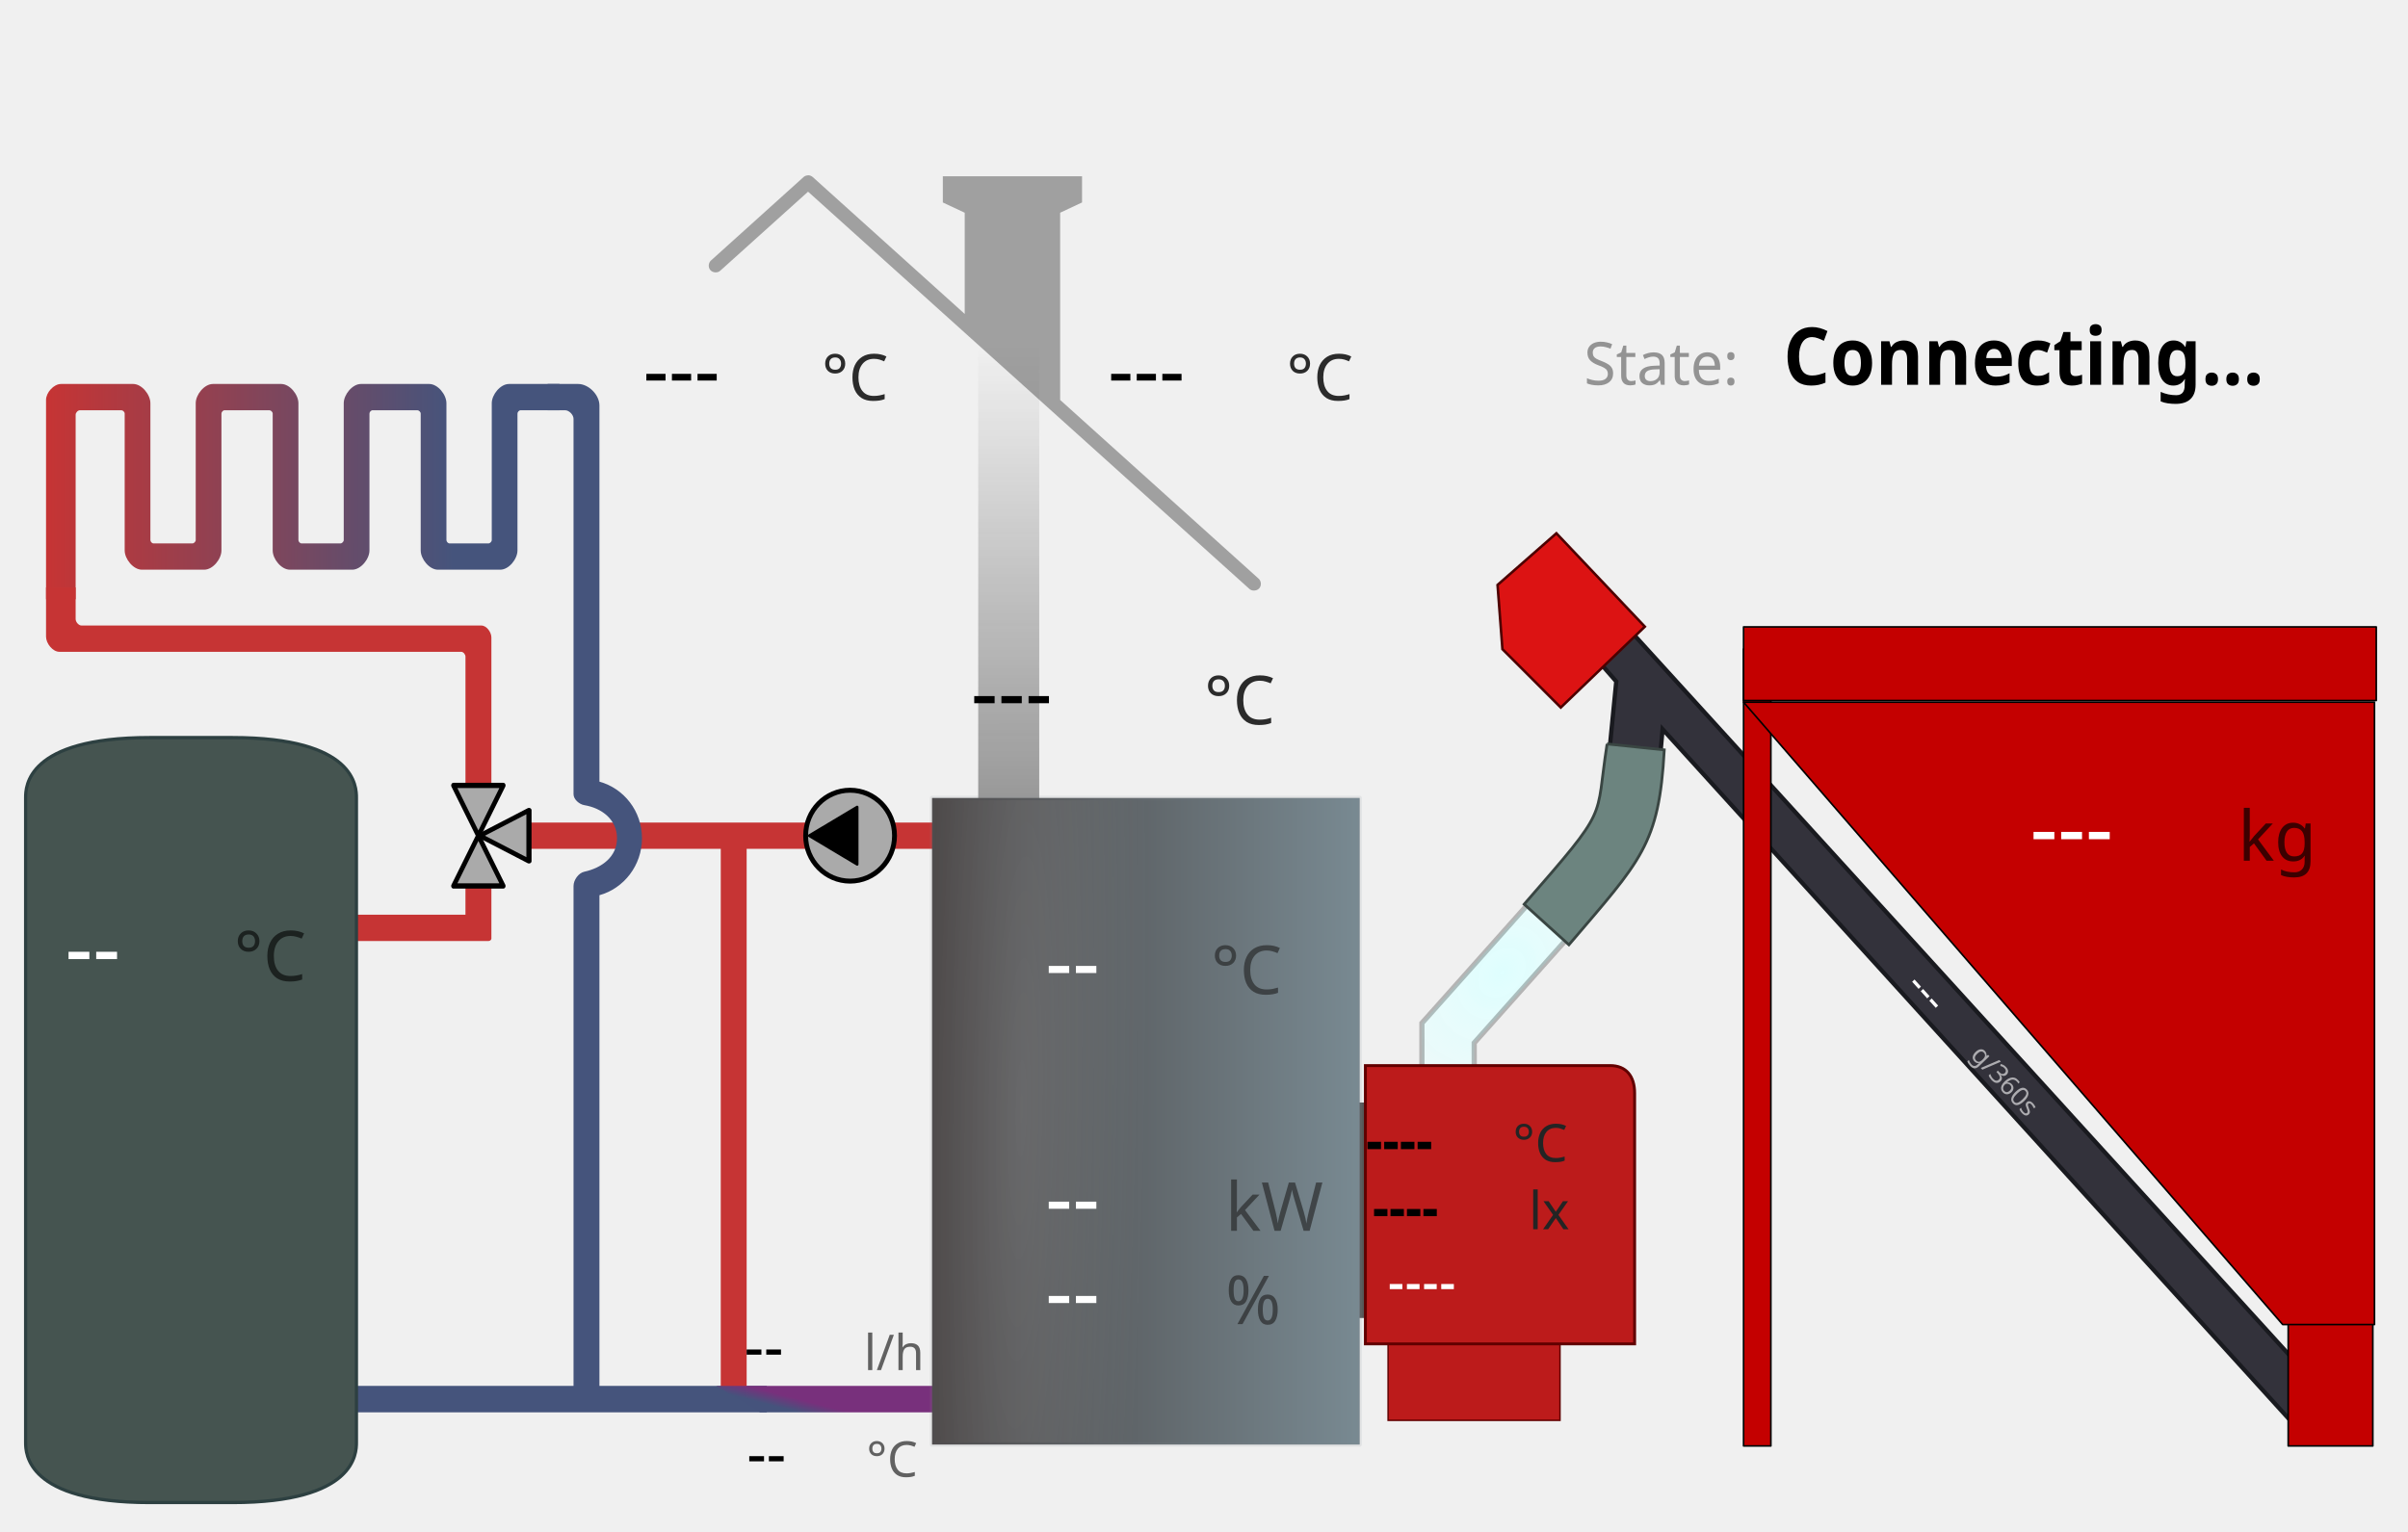
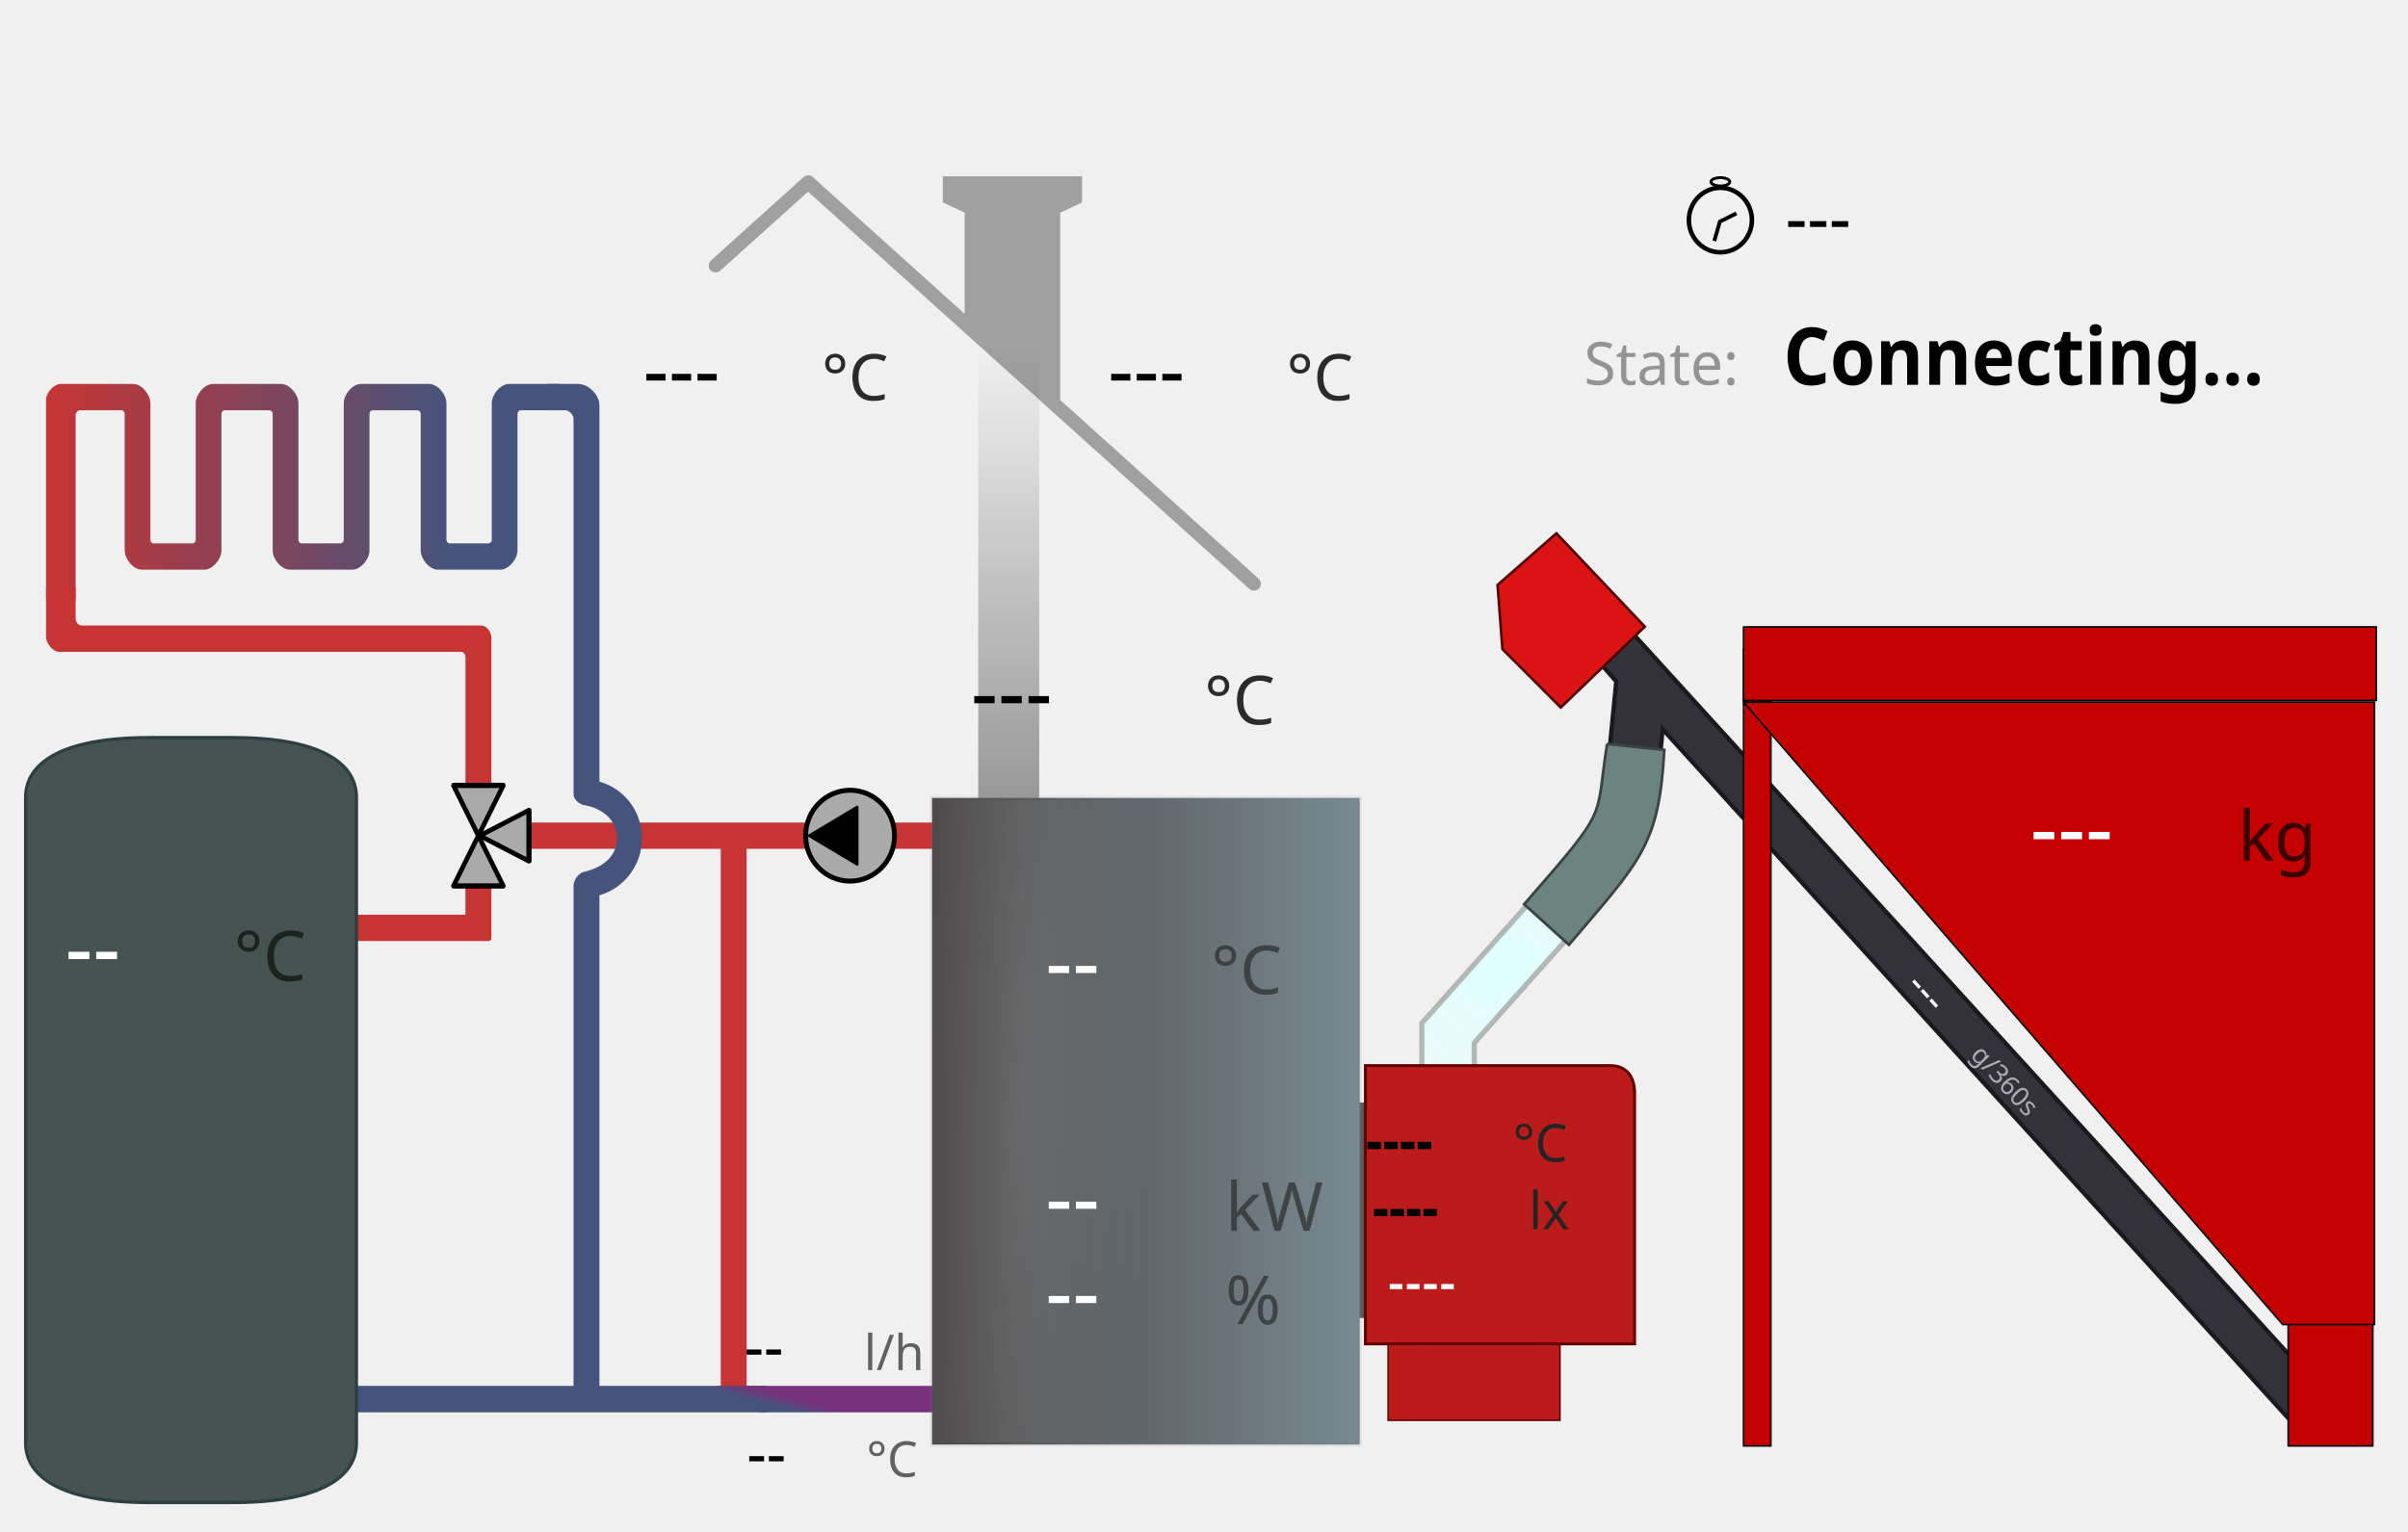
<svg xmlns="http://www.w3.org/2000/svg" xmlns:xlink="http://www.w3.org/1999/xlink" id="svg2" version="1.1" viewBox="0 0 440 280" width="100%" height="100%">
  <defs id="defs4">
    <linearGradient id="linearGradient6303">
      <stop style="stop-color:#ffffff;stop-opacity:1" offset="0" id="stop6305" />
      <stop style="stop-color:#ffffff;stop-opacity:0;" offset="1" id="stop6307" />
    </linearGradient>
    <linearGradient id="linearGradient5424">
      <stop style="stop-color:#555555;stop-opacity:1;" offset="0" id="stop5426" />
      <stop style="stop-color:#555555;stop-opacity:0;" offset="1" id="stop5428" />
    </linearGradient>
    <linearGradient id="linearGradient3915">
      <stop style="stop-color:#45537c;stop-opacity:1;" offset="0" id="stop3917" />
      <stop style="stop-color:#78307c;stop-opacity:1;" offset="1" id="stop3919" />
    </linearGradient>
    <linearGradient id="linearGradient3907">
      <stop style="stop-color:#78307c;stop-opacity:1;" offset="0" id="stop3909" />
      <stop style="stop-color:#78307c;stop-opacity:0;" offset="1" id="stop3911" />
    </linearGradient>
    <linearGradient id="linearGradient3971">
      <stop style="stop-color:#c63434;stop-opacity:1;" offset="0" id="stop3973" />
      <stop style="stop-color:#45547c;stop-opacity:1;" offset="1" id="stop3975" />
    </linearGradient>
    <linearGradient id="linearGradient3963">
      <stop style="stop-color:#735450;stop-opacity:1;" offset="0" id="stop3965" />
      <stop style="stop-color:#45547c;stop-opacity:1;" offset="1" id="stop3967" />
    </linearGradient>
    <linearGradient id="linearGradient3984">
      <stop style="stop-color:#494b58;stop-opacity:1;" offset="0" id="stop3986" />
      <stop id="stop6341" offset="0.5" style="stop-color:#5a6072;stop-opacity:1;" />
      <stop style="stop-color:#2c354e;stop-opacity:1;" offset="1" id="stop3988" />
    </linearGradient>
    <linearGradient id="linearGradient3871">
      <stop style="stop-color:#000000;stop-opacity:1;" offset="0" id="stop3873" />
      <stop style="stop-color:#9fe4ff;stop-opacity:1;" offset="1" id="stop3875" />
    </linearGradient>
    <linearGradient id="linearGradient3799">
      <stop style="stop-color:#deffff;stop-opacity:1;" offset="0" id="stop3801" />
      <stop id="stop3825" offset="0.5" style="stop-color:#eeffff;stop-opacity:0.498;" />
      <stop style="stop-color:#ffffff;stop-opacity:0;" offset="1" id="stop3803" />
    </linearGradient>
    <linearGradient id="linearGradient3773">
      <stop style="stop-color:#ffffff;stop-opacity:1;" offset="0" id="stop3775" />
      <stop id="stop3781" offset="0.5" style="stop-color:#ffffff;stop-opacity:0.498;" />
      <stop style="stop-color:#ffffff;stop-opacity:0;" offset="1" id="stop3777" />
    </linearGradient>
    <radialGradient xlink:href="#linearGradient3799" id="radialGradient3807" cx="-98.486" cy="319.858" fx="-98.486" fy="319.858" r="69.608" gradientTransform="matrix(0.6335216,-0.7107662,0.5256152,0.4800749,183.4207,61.56159)" gradientUnits="userSpaceOnUse" />
    <linearGradient xlink:href="#linearGradient3984" id="linearGradient5553" gradientUnits="userSpaceOnUse" gradientTransform="translate(14.01165,105.9295)" x1="12.958" y1="69.636" x2="93.108" y2="69.636" />
    <clipPath clipPathUnits="userSpaceOnUse" id="clipPath5625">
      <g mask="none" id="g5627">
        <g id="g5629">
          <g id="g5631">
            <g id="g5633">
              <path id="path5635" transform="translate(14.71875,107.3438)" d="m 84.875,47.969 c -1.453,0 -2.906,1.797 -2.906,3.25 l 0,42.031 c 0,0.265 -0.298,0.562 -0.562,0.562 l -5.938,0 0,4.438 7.938,0 c 1.453,0 2.906,-1.797 2.906,-3.25 l 0,-42.031 c 0,-0.265 0.267,-0.562 0.531,-0.562 l 8.938,0 0,81.469 0,2.312 c 0,0.872 0.972,1.704 1.812,1.844 3.009,0.501 5.531,2.476 5.531,5.594 0,3.118 -2.55,5.006 -5.531,5.656 -0.968,0.211 -1.812,1.394 -1.812,2.406 l 0,1.719 0,84.875 4.375,0 0,-85.031 c 4.132,-1.152 7.188,-5.041 7.188,-9.625 0,-4.584 -3.056,-8.42 -7.188,-9.562 l 0,-83.438 c 0,-1.134 -0.991,-2.656 -2.125,-2.656 z" style="fill:#45547c;fill-opacity:1;stroke:none" />
              <path id="path5637" transform="translate(14.71875,107.3438)" d="m 9.219,47.969 c -1.231,0 -2.531,1.457 -2.531,2.688 l 0,58.906 c 0,1.137 1.113,2.562 2.25,2.562 l 68.594,0 0,24.719 4.375,0 0,-27.156 c -0.567,-0.667 -1.134,-1.333 -1.701,-2 l -68.518,0 0,-54.531 c 0,-0.343 0.376,-0.75 0.719,-0.75 l 7,0 c 0.265,0 0.562,0.298 0.562,0.562 l 0,42.031 c 0,1.453 1.453,3.25 2.906,3.25 l 7.906,0 0,-4.438 -5.938,0 c -0.265,0 -0.531,-0.298 -0.531,-0.562 l 0,-42.031 c 0,-1.453 -1.453,-3.25 -2.906,-3.25 z" style="fill:#735450;fill-opacity:1;stroke:none" />
            </g>
            <g id="g5639">
              <path style="fill:#45547c;fill-opacity:1;stroke:none" d="m 84.875,47.969 c -1.453,0 -2.906,1.797 -2.906,3.25 l 0,42.031 c 0,0.265 -0.298,0.562 -0.562,0.562 l -5.938,0 0,4.438 7.938,0 c 1.453,0 2.906,-1.797 2.906,-3.25 l 0,-42.031 c 0,-0.265 0.267,-0.562 0.531,-0.562 l 8.938,0 0,81.469 0,2.312 c 0,0.872 0.972,1.704 1.812,1.844 3.009,0.501 5.531,2.476 5.531,5.594 0,3.118 -2.55,5.006 -5.531,5.656 -0.968,0.211 -1.812,1.394 -1.812,2.406 l 0,1.719 0,84.875 4.375,0 0,-85.031 c 4.132,-1.152 7.188,-5.041 7.188,-9.625 0,-4.584 -3.056,-8.42 -7.188,-9.562 l 0,-83.438 c 0,-1.134 -0.991,-2.656 -2.125,-2.656 z" transform="translate(14.71875,107.3438)" id="path5641" />
              <path style="fill:#735450;fill-opacity:1;stroke:none" d="m 9.219,47.969 c -1.231,0 -2.531,1.457 -2.531,2.688 l 0,58.906 c 0,1.137 1.113,2.562 2.25,2.562 l 68.594,0 0,24.719 4.375,0 0,-27.156 c 0,-0.875 -0.826,-2 -1.701,-2 l -68.518,0 0,-54.531 c 0,-0.343 0.376,-0.75 0.719,-0.75 l 7,0 c 0.265,0 0.562,0.298 0.562,0.562 l 0,42.031 c 0,1.453 1.453,3.25 2.906,3.25 l 7.906,0 0,-4.438 -5.938,0 c -0.265,0 -0.531,-0.298 -0.531,-0.562 l 0,-42.031 c 0,-1.453 -1.453,-3.25 -2.906,-3.25 z" transform="translate(14.71875,107.3438)" id="path5643" />
            </g>
          </g>
        </g>
        <g id="g5645">
          <g transform="matrix(1,0,0,-1,-14,328.9062)" id="g5647">
            <path id="path5649" d="m 63.594,173.594 c -1.453,0 -2.906,-1.797 -2.906,-3.25 l 0,-42.031 c 0,-0.265 -0.298,-0.562 -0.562,-0.562 l -5.938,0 0,-4.438 7.938,0 c 1.453,0 2.906,1.797 2.906,3.25 l 0,42.031 c 0,0.265 0.267,0.562 0.531,0.562 l 5.938,0 0,4.438 z" style="fill:#735450;fill-opacity:1;stroke:none" />
          </g>
          <g transform="matrix(1,0,0,-1,11,328.9062)" id="g5651">
            <path id="path5653" transform="translate(14.71875,107.3438)" d="m 36.875,15.969 c -1.453,0 -2.906,1.797 -2.906,3.25 l 0,42.031 c 0,0.265 -0.298,0.562 -0.562,0.562 l -5.938,0 0,4.438 7.938,0 c 1.453,0 2.906,-1.797 2.906,-3.25 l 0,-42.031 c 0,-0.265 0.267,-0.562 0.531,-0.562 l 5.938,0 0,-4.438 z" style="fill:#735450;fill-opacity:1;stroke:none" />
            <path style="fill:#735450;fill-opacity:1;stroke:none" d="m 63.594,173.594 c -1.453,0 -2.906,-1.797 -2.906,-3.25 l 0,-42.031 c 0,-0.265 -0.298,-0.562 -0.562,-0.562 l -5.938,0 0,-4.438 7.938,0 c 1.453,0 2.906,1.797 2.906,3.25 l 0,42.031 c 0,0.265 0.267,0.562 0.531,0.562 l 5.938,0 0,4.438 z" id="path5655" />
          </g>
          <g id="g5657" transform="matrix(1,0,0,-1,36,328.9062)">
            <path style="fill:#735450;fill-opacity:1;stroke:none" d="m 36.875,15.969 c -1.453,0 -2.906,1.797 -2.906,3.25 l 0,42.031 c 0,0.265 -0.298,0.562 -0.562,0.562 l -5.938,0 0,4.438 7.938,0 c 1.453,0 2.906,-1.797 2.906,-3.25 l 0,-42.031 c 0,-0.265 0.267,-0.562 0.531,-0.562 l 5.938,0 0,-4.438 z" transform="translate(14.71875,107.3438)" id="path5659" />
          </g>
        </g>
      </g>
    </clipPath>
    <linearGradient xlink:href="#linearGradient5424" id="linearGradient5430" x1="171.501" y1="207.683" x2="171.411" y2="62.52" gradientUnits="userSpaceOnUse" gradientTransform="matrix(1.061728,0,0,0.9807402,17.38232,109.3419)" />
    <radialGradient xlink:href="#linearGradient6303" id="radialGradient3987" gradientUnits="userSpaceOnUse" gradientTransform="matrix(0.393676,0.00734816,-0.06535307,3.428733,103.3262,-764.5889)" cx="218.247" cy="307.309" fx="218.247" fy="307.309" r="53.251" />
    <linearGradient xlink:href="#linearGradient3871" id="linearGradient3990" gradientUnits="userSpaceOnUse" gradientTransform="matrix(0.7630876,0,0,0.7551416,-24.08711,60.24697)" x1="233.314" y1="308.002" x2="328.331" y2="308.002" />
    <linearGradient id="linearGradient3915-6">
      <stop style="stop-color:#45537c;stop-opacity:1;" offset="0" id="stop3917-8" />
      <stop style="stop-color:#78307c;stop-opacity:1;" offset="1" id="stop3919-7" />
    </linearGradient>
    <linearGradient id="linearGradient3971-4">
      <stop style="stop-color:#c63434;stop-opacity:1;" offset="0" id="stop3973-7" />
      <stop style="stop-color:#45547c;stop-opacity:1;" offset="1" id="stop3975-7" />
    </linearGradient>
    <linearGradient xlink:href="#linearGradient3971-4" id="linearGradient4244" gradientUnits="userSpaceOnUse" gradientTransform="matrix(1.081841,0,0,1.081841,15.89665,85.70436)" x1="6.688" y1="102.062" x2="75.5" y2="102.062" />
    <linearGradient xlink:href="#linearGradient3915-6" id="linearGradient4246" gradientUnits="userSpaceOnUse" gradientTransform="matrix(1.101511,0,0,1.081841,-3.550386,-23.93351)" x1="141.573" y1="357.992" x2="142.136" y2="355.871" />
  </defs>
  <g id="layer1" transform="translate(-14.71875,-107.3438)">
    <path style="fill:#c63434;fill-opacity:1;stroke:none" d="m 111.039,257.691 0,4.8 86.762,0 0,-4.8 -86.762,0 z" id="rect3071" />
    <path style="fill:#45547c;fill-opacity:1;stroke:none" d="m 154.834,360.653 -86.164,0 0,4.834 86.164,0 z" id="path4006" />
    <rect style="fill:#c63434;fill-opacity:1;stroke:none" id="rect3075" width="100.889" height="4.729" x="-361.011" y="146.421" transform="matrix(0,-1,1,0,0,0)" />
    <path style="fill:url(#linearGradient4246);fill-opacity:1;stroke:none" d="m 145.584,360.653 8.019,4.834 40.176,0 0,-4.834 z" id="rect3073" />
    <rect style="fill:#585858;fill-opacity:1;fill-rule:evenodd;stroke:none" id="rect3061" width="32.459" height="39.39" x="252.386" y="308.856" />
    <path style="opacity:0.971;fill:url(#linearGradient5430);fill-opacity:1;fill-rule:evenodd;stroke:none" d="m 193.463,168.83 0,193.849 11.148,0 0,-193.849 z" id="path5422" />
    <path id="path4760" d="m 268.359,346.727 31.409,0 c 0,8.001 0,20.225 0,20.225 l -31.409,0 z" style="fill:#bc1b1b;fill-opacity:1;fill-rule:evenodd;stroke:#620000;stroke-width:0.269;stroke-linecap:butt;stroke-linejoin:miter;stroke-miterlimit:4;stroke-opacity:1;stroke-dasharray:none" />
    <g id="g4030" transform="translate(0,18)">
      <g transform="matrix(1,0,0,-1,-14,328.9062)" id="g3961" />
      <g transform="matrix(1,0,0,-1,11,328.9062)" id="g3965" />
      <g id="g3971" transform="matrix(1,0,0,-1,36,328.9062)" />
    </g>
    <path style="opacity:0.971;fill:url(#radialGradient3807);fill-opacity:1;fill-rule:evenodd;stroke:#000000;stroke-width:0.951;stroke-linecap:butt;stroke-linejoin:miter;stroke-miterlimit:4;stroke-opacity:0.259;stroke-dasharray:none" d="m 299.886,265.911 -22.529,25.282 -2.82,3.152 0,6.435 0.033,32.998 9.556,0.23 -0.033,-36.051 22.827,-25.61 z" id="rect3068" />
    <path style="fill:#bc1b1b;fill-opacity:1;fill-rule:evenodd;stroke:#620000;stroke-width:0.531;stroke-linecap:butt;stroke-linejoin:miter;stroke-miterlimit:4;stroke-opacity:1;stroke-dasharray:none" d="m 264.209,302.108 44.717,0 c 2.964,0 4.478,1.97 4.478,5.021 l 0,45.844 -49.195,0 z" id="rect3065" />
    <text transform="scale(0.9311567,1.073933)" id="paramname:chute_temp" y="297.642" x="311.101" style="font-size:10.184px;font-style:normal;font-weight:normal;text-align:end;line-height:125%;letter-spacing:0px;word-spacing:0px;text-anchor:end;fill:#000000;fill-opacity:1;stroke:none;font-family:Arial" xml:space="preserve">
      <tspan y="297.642" x="311.101" id="tspan3090" style="font-size:10.184px;font-style:normal;font-variant:normal;font-weight:bold;font-stretch:normal;text-align:end;line-height:125%;writing-mode:lr-tb;text-anchor:end;font-family:Sans;-inkscape-font-specification:Sans Bold">----</tspan>
    </text>
    <text xml:space="preserve" style="font-size:10.025px;font-style:normal;font-weight:normal;text-align:end;line-height:125%;letter-spacing:0px;word-spacing:0px;text-anchor:end;fill:#000000;fill-opacity:1;stroke:none;font-family:Sans" x="311.103" y="309.011" id="paramname:light" transform="scale(0.9311251,1.07397)">
      <tspan id="tspan3014" x="311.103" y="309.011" style="font-size:10.025px;font-style:normal;font-variant:normal;font-weight:bold;font-stretch:normal;text-align:end;line-height:125%;writing-mode:lr-tb;text-anchor:end;font-family:Sans;-inkscape-font-specification:Sans Bold">----</tspan>
    </text>
    <text transform="scale(0.8835418,1.131808)" id="paramname:mode" y="305.449" x="303.602" style="font-size:10.659px;font-style:normal;font-weight:normal;line-height:125%;letter-spacing:0px;word-spacing:0px;fill:#ffffff;fill-opacity:1;stroke:none;font-family:Arial" xml:space="preserve">
      <tspan y="305.449" x="303.602" id="tspan3019" style="font-size:10.659px;font-style:normal;font-variant:normal;font-weight:normal;font-stretch:normal;text-align:start;line-height:125%;writing-mode:lr-tb;text-anchor:start;font-family:Arial;-inkscape-font-specification:Arial">----</tspan>
    </text>
    <g id="g6383" transform="matrix(0.8255398,0,0,0.8169436,-11.26802,96.72886)">
      <text transform="scale(0.9587709,1.043002)" id="paramname:smoke_temp" y="167.758" x="311.218" style="font-size:19.476px;font-style:normal;font-weight:normal;text-align:end;line-height:125%;letter-spacing:0px;word-spacing:0px;text-anchor:end;fill:#000000;fill-opacity:1;stroke:none;font-family:Sans" xml:space="preserve">
        <tspan y="167.758" x="311.218" id="tspan3838">---</tspan>
      </text>
      <text transform="scale(0.9887248,1.011404)" xml:space="preserve" style="font-size:14.955px;font-style:normal;font-weight:normal;line-height:125%;letter-spacing:0px;word-spacing:0px;fill:#000000;fill-opacity:0.82;stroke:none;font-family:Sans" x="301.436" y="173.072" id="text3034">
        <tspan id="tspan3036" x="301.436" y="173.072">°C</tspan>
      </text>
    </g>
    <text xml:space="preserve" style="font-size:9.512px;font-style:normal;font-weight:normal;line-height:125%;letter-spacing:0px;word-spacing:0px;fill:#242424;fill-opacity:1;stroke:none;font-family:Sans" x="292.939" y="317.722" id="text3038" transform="scale(0.9939131,1.006124)">
      <tspan id="tspan3040" x="292.939" y="317.722">°C</tspan>
    </text>
    <text id="text3058" y="329.999" x="295.865" style="font-size:9.512px;font-style:normal;font-weight:normal;line-height:125%;letter-spacing:0px;word-spacing:0px;fill:#242424;fill-opacity:1;stroke:none;font-family:Sans" xml:space="preserve" transform="scale(0.9939131,1.006124)">
      <tspan y="329.999" x="295.865" id="tspan3060">lx</tspan>
    </text>
    <text xml:space="preserve" style="font-size:8.004px;font-style:normal;font-weight:normal;line-height:125%;letter-spacing:0px;word-spacing:0px;fill:#000000;fill-opacity:1;stroke:none;font-family:Sans" x="166.239" y="358.344" id="text3062" transform="scale(1.067468,0.9367959)">
      <tspan id="tspan3064" x="166.239" y="358.344" />
    </text>
    <flowRoot xml:space="preserve" id="flowRoot3844" style="font-size:40px;font-style:normal;font-weight:normal;line-height:125%;letter-spacing:0px;word-spacing:0px;fill:#000000;fill-opacity:1;stroke:none;font-family:Sans" transform="matrix(1.001424,0,0,0.8788363,0.3721217,39.75614)">
      <flowRegion id="flowRegion3846">
        <rect id="rect3848" width="69.44" height="46.726" x="73.982" y="-1.652" />
      </flowRegion>
      <flowPara id="flowPara3850" />
    </flowRoot>
    <g id="g6389" transform="matrix(0.8054872,0,0,0.8054872,287.5315,39.49191)">
      <text transform="scale(0.9587709,1.043002)" id="paramname:alarm" y="164.474" x="68.689" style="font-size:17.337px;font-style:normal;font-weight:normal;line-height:125%;letter-spacing:0px;word-spacing:0px;fill:#000000;fill-opacity:1;stroke:none;font-family:Alarm" xml:space="preserve">
        <tspan style="font-size:17.337px;font-style:normal;font-variant:normal;font-weight:bold;font-stretch:normal;text-align:start;line-height:125%;writing-mode:lr-tb;text-anchor:start;font-family:Sans;-inkscape-font-specification:Sans Bold" y="164.474" x="68.689" id="tspan3023">Connecting...</tspan>
      </text>
      <text transform="scale(0.9887248,1.011404)" id="text3834" y="169.612" x="20.865" style="font-size:13.324px;font-style:normal;font-weight:normal;line-height:125%;letter-spacing:0px;word-spacing:0px;fill:#000000;fill-opacity:0.388;stroke:none;font-family:Sans" xml:space="preserve">
        <tspan y="169.612" x="20.865" id="tspan3836">State:</tspan>
      </text>
    </g>
    <flowRoot xml:space="preserve" id="flowRoot3838" style="font-size:40px;font-style:normal;font-weight:normal;line-height:125%;letter-spacing:0px;word-spacing:0px;fill:#000000;fill-opacity:1;stroke:none;font-family:Sans" transform="matrix(1.001424,0,0,0.8788363,0.3721217,39.75614)">
      <flowRegion id="flowRegion3840">
        <rect id="rect3842" width="90.855" height="68.142" x="199.882" y="197.581" />
      </flowRegion>
      <flowPara id="flowPara3844" />
    </flowRoot>
    <flowRoot xml:space="preserve" id="flowRoot3816" style="font-size:40px;font-style:normal;font-weight:normal;line-height:125%;letter-spacing:0px;word-spacing:0px;fill:#000000;fill-opacity:1;stroke:none;font-family:Sans" transform="matrix(1.001424,0,0,0.8788363,0.3721217,39.75614)">
      <flowRegion id="flowRegion3818">
        <rect id="rect3820" width="62.625" height="98.643" x="198.584" y="84.012" />
      </flowRegion>
      <flowPara id="flowPara3822" />
    </flowRoot>
    <g id="g3993" transform="matrix(1.081841,0,0,1.081841,18.32595,-4.511248)">
      <rect y="238.217" x="154.099" height="109.23" width="72.212" id="rect4250" style="fill:#686262;fill-opacity:1;stroke:none" />
      <rect style="opacity:0.306;fill:url(#linearGradient3990);fill-opacity:1;stroke:none" id="rect4847" width="72.212" height="109.23" x="154.099" y="238.217" />
      <rect y="238.217" x="154.099" height="109.23" width="72.212" id="rect4861" style="opacity:0.127;fill:url(#radialGradient3987);fill-opacity:1;stroke:#7d8790;stroke-width:0.759;stroke-linecap:round;stroke-linejoin:round;stroke-miterlimit:4;stroke-opacity:1;stroke-dasharray:none;stroke-dashoffset:0" />
    </g>
    <text xml:space="preserve" style="font-size:15.994px;font-style:normal;font-weight:normal;text-align:end;line-height:125%;letter-spacing:0px;word-spacing:0px;text-anchor:end;fill:#ffffff;fill-opacity:1;stroke:none;font-family:Sans" x="244.554" y="278.523" id="paramname:boiler_temp" class="pellmon-param" transform="scale(0.963802,1.037557)">
      <tspan id="tspan3086" x="244.554" y="278.523">--</tspan>
    </text>
    <text transform="scale(0.963802,1.037557)" id="paramname:power_kW" y="320.051" x="244.554" style="font-size:15.994px;font-style:normal;font-weight:normal;text-align:end;line-height:125%;letter-spacing:0px;word-spacing:0px;text-anchor:end;fill:#ffffff;fill-opacity:1;stroke:none;font-family:Sans" xml:space="preserve">
      <tspan y="320.051" x="244.554" id="tspan3010">--</tspan>
    </text>
    <text xml:space="preserve" style="font-size:12.281px;font-style:normal;font-weight:normal;line-height:125%;letter-spacing:0px;word-spacing:0px;fill:#212121;fill-opacity:0.621;stroke:none;font-family:Sans" x="237.478" y="287.284" id="text3018" transform="scale(0.9939131,1.006124)">
      <tspan id="tspan3020" x="237.478" y="287.284">°C</tspan>
    </text>
    <text id="text3046" y="330.284" x="240.098" style="font-size:12.281px;font-style:normal;font-weight:normal;line-height:125%;letter-spacing:0px;word-spacing:0px;fill:#212121;fill-opacity:0.621;stroke:none;font-family:Sans" xml:space="preserve" transform="scale(0.9939131,1.006124)">
      <tspan y="330.284" x="240.098" id="tspan3048">kW</tspan>
    </text>
    <text xml:space="preserve" style="font-size:15.994px;font-style:normal;font-weight:normal;text-align:end;line-height:125%;letter-spacing:0px;word-spacing:0px;text-anchor:end;fill:#ffffff;fill-opacity:1;stroke:none;font-family:Sans" x="244.554" y="336.66" id="paramname:power" transform="scale(0.963802,1.037557)">
      <tspan id="tspan3068" x="244.554" y="336.66">--</tspan>
    </text>
    <text xml:space="preserve" style="font-size:12.281px;font-style:normal;font-weight:normal;line-height:125%;letter-spacing:0px;word-spacing:0px;fill:#212121;fill-opacity:0.621;stroke:none;font-family:Sans" x="240.098" y="347.237" id="text3070" transform="scale(0.9939131,1.006124)">
      <tspan id="tspan3072" x="240.098" y="347.237">%</tspan>
    </text>
    <g id="g3938" transform="matrix(1.081841,0,0,1.081841,16.16227,-1.89462)">
      <path id="rect3072" d="m 270.067,203.194 -5.238,5.113 6.825,7.8 -1.251,12.733 8.686,-0.258 0.387,-4.417 107.305,118.207 5.331,-5.003 z" style="fill:#33323b;fill-opacity:1;fill-rule:evenodd;stroke:#191a1f;stroke-width:0.721;stroke-linecap:butt;stroke-linejoin:miter;stroke-miterlimit:4;stroke-opacity:1;stroke-dasharray:none" />
      <path transform="matrix(0.6876871,0.7260072,-0.7206128,0.6933377,0,0)" style="fill:#dc1313;fill-opacity:1;fill-rule:evenodd;stroke:#4c0000;stroke-width:0.429;stroke-linecap:butt;stroke-linejoin:miter;stroke-miterlimit:4;stroke-opacity:1" d="m 319.039,-58.484 21.725,0 0,19.704 -13.941,0.375 -8.389,-6.862 z" id="rect3070" />
      <g transform="matrix(0.9221672,0,0,0.9221672,-0.7526666,31.4158)" id="g3926">
        <rect style="fill:#c40000;fill-opacity:1;stroke:#000000;stroke-width:0.3;stroke-linecap:round;stroke-linejoin:round;stroke-miterlimit:4;stroke-opacity:1;stroke-dasharray:none" id="rect3154" width="15.5" height="22.5" x="418.469" y="317.844" />
        <rect style="fill:#c40000;fill-opacity:1;stroke:#000000;stroke-width:0.3;stroke-linecap:round;stroke-linejoin:round;stroke-miterlimit:4;stroke-opacity:1;stroke-dasharray:none" id="rect3924" width="5" height="146" x="318.716" y="194.344" />
        <text id="text3054" y="227.168" x="402.614" style="font-size:11.628px;font-style:normal;font-weight:normal;line-height:125%;letter-spacing:0px;word-spacing:0px;fill:#000000;fill-opacity:0.693;stroke:none;font-family:Sans" xml:space="preserve" transform="scale(0.9887248,1.011404)">
          <tspan y="227.168" x="402.614" id="tspan3056">kg</tspan>
        </text>
        <rect style="fill:#c40000;fill-opacity:1;stroke:#000000;stroke-width:0.299;stroke-linecap:round;stroke-linejoin:round;stroke-miterlimit:4;stroke-opacity:1;stroke-dasharray:none" id="rect3149" width="115.883" height="13.486" x="318.715" y="190.285" />
        <path style="fill:#c40000;fill-opacity:1;stroke:#000000;stroke-width:0.3;stroke-linecap:round;stroke-linejoin:round;stroke-miterlimit:4;stroke-opacity:1;stroke-dasharray:none" d="m 417.461,318.101 16.81,0 0,-114.031 -115.556,0 z" id="rect3151" />
      </g>
    </g>
    <path style="fill:#6c847f;fill-opacity:1;fill-rule:evenodd;stroke:#394542;stroke-width:0.507;stroke-linecap:butt;stroke-linejoin:miter;stroke-miterlimit:4;stroke-opacity:1;stroke-dasharray:none" d="m 308.372,243.32 10.452,1.083 c -0.956,17.395 -4.238,20.137 -17.427,35.625 l -8.176,-7.409 c 15.834,-18.147 12.909,-14.989 15.152,-29.299 z" id="rect3074" />
    <text xml:space="preserve" style="font-size:16.383px;font-style:normal;font-weight:normal;text-align:end;line-height:125%;letter-spacing:0px;word-spacing:0px;text-anchor:end;fill:#ffffff;fill-opacity:1;stroke:none;font-family:Sans" x="439.376" y="253.735" id="paramname:silo_level" transform="scale(0.9587709,1.043002)">
      <tspan id="tspan3094-6" x="439.376" y="253.735">---</tspan>
    </text>
    <text id="text3054-9" y="261.681" x="428.505" style="font-size:12.58px;font-style:normal;font-weight:normal;line-height:125%;letter-spacing:0px;word-spacing:0px;fill:#000000;fill-opacity:0.693;stroke:none;font-family:Sans" xml:space="preserve" transform="scale(0.9887248,1.011404)">
      <tspan y="261.681" x="428.505" id="tspan3056-7">kg</tspan>
    </text>
    <path style="fill:url(#linearGradient4244);fill-opacity:1;stroke:none" d="m 25.87,177.526 c -1.331,0 -2.738,1.576 -2.738,2.907 l 0,36.445 5.409,0 0,-33.74 c 0,-0.371 0.407,-0.811 0.778,-0.811 l 7.573,0 c 0.286,0 0.609,0.322 0.609,0.609 l 0,25.018 c 0,1.572 1.572,3.516 3.144,3.516 l 2.806,0 5.747,0 2.84,0 c 1.572,0 3.144,-1.944 3.144,-3.516 l 0,-25.018 c 0,-0.286 0.288,-0.609 0.575,-0.609 l 6.423,0 1.758,0 c 0.286,0 0.609,0.322 0.609,0.609 l 0,25.018 c 0,1.572 1.572,3.516 3.144,3.516 l 8.553,0 2.84,0 c 1.572,0 3.144,-1.944 3.144,-3.516 l 0,-25.018 c 0,-0.286 0.288,-0.609 0.575,-0.609 l 6.423,0 1.758,0 c 0.286,0 0.609,0.322 0.609,0.609 l 0,25.018 c 0,1.572 1.572,3.516 3.144,3.516 l 2.806,0 0.034,0 8.553,0 c 1.572,0 3.144,-1.944 3.144,-3.516 l 0,-25.018 c 0,-0.286 0.288,-0.609 0.575,-0.609 l 7.1,0 0,-4.801 -9.229,0 c -1.572,0 -3.144,1.944 -3.144,3.516 l 0,25.018 c 0,0.286 -0.322,0.609 -0.609,0.609 l -6.39,0 -0.034,0 -0.676,0 c -0.286,0 -0.575,-0.322 -0.575,-0.609 l 0,-25.018 c 0,-1.572 -1.572,-3.516 -3.144,-3.516 l -3.922,0 -8.553,0 c -1.572,0 -3.144,1.944 -3.144,3.516 l 0,25.018 c 0,0.286 -0.322,0.609 -0.609,0.609 l -0.676,0 -6.423,0 c -0.286,0 -0.575,-0.322 -0.575,-0.609 l 0,-25.018 c 0,-1.572 -1.572,-3.516 -3.144,-3.516 l -3.922,0 -8.553,0 c -1.572,0 -3.144,1.944 -3.144,3.516 l 0,25.018 c 0,0.286 -0.322,0.609 -0.609,0.609 l -0.676,0 -5.747,0 -0.676,0 c -0.286,0 -0.575,-0.322 -0.575,-0.609 l 0,-25.018 c 0,-1.572 -1.572,-3.516 -3.144,-3.516 z" id="path4022" />
    <path style="fill:#c63434;fill-opacity:1;stroke:none" d="m 23.131,214.714 0,8.993 c 0,1.23 1.204,2.772 2.434,2.772 l 73.43,0 c 0.391,0 0.778,0.488 0.778,0.879 l 0,25.863 4.733,0 0,-29.379 c 0,-0.947 -0.879,-2.164 -1.826,-2.164 l -73.058,0 c -0.534,0 -1.082,-0.649 -1.082,-1.183 l 0,-5.781 -5.409,0 z" id="path3959" />
    <path style="fill:#45547c;fill-opacity:1;stroke:none" d="m 114.784,182.326 3.19,0 c 0.733,0 1.543,0.834 1.543,1.567 l 0,66.116 0,2.502 c 0,0.943 1.051,1.843 1.961,1.995 3.255,0.542 5.984,2.678 5.984,6.052 0,3.373 -2.759,5.416 -5.984,6.119 -1.047,0.228 -1.961,1.508 -1.961,2.603 l 0,1.859 0,91.821 4.733,0 0,-91.99 c 4.47,-1.247 7.776,-5.453 7.776,-10.413 0,-4.959 -3.306,-9.109 -7.776,-10.345 l 0,-68.761 c 0,-1.944 -1.981,-3.925 -3.877,-3.925 l -5.589,0 z" id="path3984" />
    <g id="g4058" transform="matrix(1.472095,0,0,1.505861,-107.1529,-153.6448)" style="fill:#c63434;fill-opacity:1">
      <path style="fill:#c63434;fill-opacity:1;stroke:none" d="m 125.844,171.969 0,5.031 -14.25,0 0,3.188 17.125,0 c 0.148,0 0.344,-0.133 0.344,-0.281 l 0,-7.938 z" id="path4044" transform="translate(14.71875,107.3438)" />
    </g>
    <g id="g3107-4" transform="matrix(1.472095,0,0,1.505861,-112.1236,-134.4401)" style="fill:#455450;fill-opacity:1">
      <g id="g3097-8" style="fill:#455450;fill-opacity:1">
        <path style="fill:#455450;fill-opacity:1;stroke:#2d4041;stroke-width:0.4;stroke-miterlimit:4;stroke-opacity:1;stroke-dasharray:none" d="m 88.625,155.5 c -15.285,0 -15.375,5.998 -15.375,7.281 l 0,38.719 0,0.844 0,38.719 c 0,1.283 0.09,7.281 15.375,7.281 l 4.625,0 1.062,0 4.625,0 c 15.285,0 15.375,-5.998 15.375,-7.281 l 0,-38.719 0,-0.844 0,-38.719 c 0,-1.283 -0.09,-7.281 -15.375,-7.281 l -4.625,0 -1.062,0 -4.625,0 z" transform="translate(16.09542,94.59041)" id="rect3082-6" />
        <g id="g3919-4" />
      </g>
      <g transform="matrix(1,0,0,-1,0,593.0312)" id="g3101-5" style="fill:#455450;fill-opacity:1" />
    </g>
-     <path style="fill:#aaaaaa;fill-opacity:1;stroke:#000000;stroke-width:0.724;stroke-miterlimit:4;stroke-opacity:1;stroke-dasharray:none" id="path3084" d="m 179.115,166.917 c 0,3.674 -2.978,6.652 -6.652,6.652 -3.674,0 -6.652,-2.978 -6.652,-6.652 0,-3.674 2.978,-6.652 6.652,-6.652 3.674,0 6.652,2.978 6.652,6.652 z" transform="matrix(1.220762,0,0,1.248763,-40.48636,51.64705)" />
+     <path style="fill:#aaaaaa;fill-opacity:1;stroke:#000000;stroke-width:0.724;stroke-miterlimit:4;stroke-opacity:1;stroke-dasharray:none" id="path3084" d="m 179.115,166.917 a 6.652,6.652 0 0 1 -6.652,6.652 6.652,6.652 0 0 1 -6.652,-6.652 6.652,6.652 0 0 1 6.652,-6.652 6.652,6.652 0 0 1 6.652,6.652 z" transform="matrix(1.220762,0,0,1.248763,-40.48636,51.64705)" />
    <text id="text3938-7" y="283.385" x="58.143" style="font-size:12.58px;font-style:normal;font-weight:normal;line-height:125%;letter-spacing:0px;word-spacing:0px;fill:#000000;fill-opacity:0.596;stroke:none;font-family:Sans" xml:space="preserve" transform="scale(0.9887248,1.011404)">
      <tspan y="283.385" x="58.143" id="tspan3940-1">°C</tspan>
    </text>
    <text xml:space="preserve" style="font-size:16.383px;font-style:normal;font-weight:normal;text-align:end;line-height:125%;letter-spacing:0px;word-spacing:0px;text-anchor:end;fill:#ffffff;fill-opacity:1;stroke:none;font-family:Sans" x="59.608" y="274.74" id="paramname:hotwater_temp" class="pellmon-param" transform="scale(0.9587709,1.043002)">
      <tspan id="tspan3944-3" x="59.608" y="274.74">--</tspan>
    </text>
    <text transform="scale(0.9587709,1.043002)" class="pellmon-param" id="paramname:boiler_return_temp" y="361.662" x="180.248" style="font-size:11.61px;font-style:normal;font-weight:normal;text-align:end;line-height:125%;letter-spacing:0px;word-spacing:0px;text-anchor:end;fill:#000000;fill-opacity:1;stroke:none;font-family:Sans" xml:space="preserve">
      <tspan y="361.662" x="180.248" id="tspan3995">--</tspan>
    </text>
    <text id="text3997" y="373.005" x="175.029" style="font-size:8.915px;font-style:normal;font-weight:normal;line-height:125%;letter-spacing:0px;word-spacing:0px;fill:#000000;fill-opacity:0.596;stroke:none;font-family:Sans" xml:space="preserve" transform="scale(0.9887248,1.011404)">
      <tspan y="373.005" x="175.029" id="tspan3999">°C</tspan>
    </text>
    <text xml:space="preserve" style="font-size:11.61px;font-style:normal;font-weight:normal;text-align:end;line-height:125%;letter-spacing:0px;word-spacing:0px;text-anchor:end;fill:#000000;fill-opacity:1;stroke:none;font-family:Sans" x="179.749" y="342.971" id="paramname:flow" class="pellmon-param" transform="scale(0.9587709,1.043002)">
      <tspan id="tspan4003" x="179.749" y="342.971">--</tspan>
    </text>
    <text xml:space="preserve" style="font-size:8.915px;font-style:normal;font-weight:normal;line-height:125%;letter-spacing:0px;word-spacing:0px;fill:#000000;fill-opacity:0.596;stroke:none;font-family:Sans" x="174.545" y="353.729" id="text4005" transform="scale(0.9887248,1.011404)">
      <tspan id="tspan4007" x="174.545" y="353.729">l/h</tspan>
    </text>
    <path style="fill:#000000;fill-opacity:1;stroke:#000000;stroke-width:0.564;stroke-linecap:round;stroke-linejoin:round;stroke-miterlimit:4;stroke-opacity:1;stroke-dasharray:none" id="path3903" d="m 120.745,111.625 5.066,-2.925 5.066,-2.925 0,5.85 0,5.85 -5.066,-2.925 z" transform="matrix(0.8642467,0,0,0.8946811,58.23357,160.2185)" />
    <g id="g4050" transform="matrix(1.472095,0,0,1.505861,-107.1529,-153.6448)" style="fill:#aaaaaa;fill-opacity:1">
      <g transform="matrix(0,1,-1,0,416.9136,132.5728)" id="g4032" style="fill:#aaaaaa;fill-opacity:1">
        <path style="fill:#aaaaaa;fill-opacity:1;stroke:#000000;stroke-width:0.641;stroke-linecap:round;stroke-linejoin:round;stroke-miterlimit:4;stroke-opacity:1;stroke-dasharray:none" id="path3960" d="m 122.181,140.959 -3.052,1.762 -3.052,1.762 0,-3.524 0,-3.524 3.052,1.762 z" transform="matrix(1.000042,0,0,0.8774077,19.99408,151.0696)" />
        <path transform="matrix(-1.000042,0,0,0.8774077,264.3602,151.0696)" d="m 122.181,140.959 -3.052,1.762 -3.052,1.762 0,-3.524 0,-3.524 3.052,1.762 z" id="path3962" style="fill:#aaaaaa;fill-opacity:1;stroke:#000000;stroke-width:0.641;stroke-linecap:round;stroke-linejoin:round;stroke-miterlimit:4;stroke-opacity:1;stroke-dasharray:none" />
      </g>
      <path transform="matrix(-1.000042,0,0,0.8774077,264.5276,151.0718)" d="m 122.181,140.959 -3.052,1.762 -3.052,1.762 0,-3.524 0,-3.524 3.052,1.762 z" id="path4030" style="fill:#aaaaaa;fill-opacity:1;stroke:#000000;stroke-width:0.641;stroke-linecap:round;stroke-linejoin:round;stroke-miterlimit:4;stroke-opacity:1;stroke-dasharray:none" />
    </g>
    <path style="font-size:medium;font-style:normal;font-variant:normal;font-weight:normal;font-stretch:normal;text-indent:0;text-align:start;text-decoration:none;line-height:normal;letter-spacing:normal;word-spacing:normal;text-transform:none;direction:ltr;block-progression:tb;writing-mode:lr-tb;text-anchor:start;baseline-shift:baseline;color:#000000;fill:#555555;fill-opacity:0.516;stroke:none;stroke-width:0.3;stroke-opacity:1;marker:none;visibility:visible;display:inline;overflow:visible;enable-background:accumulate;font-family:Sans;-inkscape-font-specification:Sans" d="m 162.464,139.38 c -0.095,-0.006 -0.187,0.015 -0.281,0.031 -0.243,0.037 -0.474,0.147 -0.656,0.312 l -16.844,15.188 c -0.537,0.428 -0.616,1.302 -0.156,1.812 0.459,0.511 1.362,0.552 1.844,0.062 l 16,-14.406 80.594,72.563 c 0.482,0.489 1.384,0.448 1.844,-0.062 0.46,-0.511 0.381,-1.384 -0.156,-1.812 l -36.219,-32.625 0,-34.219 4,-1.875 0,-4.781 -25.438,0 0,4.781 4,1.875 0,18.5 -27.75,-25 c -0.212,-0.193 -0.496,-0.325 -0.781,-0.344 z" id="path5663" />
    <text transform="scale(0.9587709,1.043002)" id="paramname:indoor_temp" y="173.074" x="172.241" style="font-size:15.143px;font-style:normal;font-weight:normal;text-align:end;line-height:125%;letter-spacing:0px;word-spacing:0px;text-anchor:end;fill:#000000;fill-opacity:1;stroke:none;font-family:Sans" xml:space="preserve">
      <tspan y="173.074" x="172.241" id="tspan5667">---</tspan>
    </text>
    <text transform="scale(0.9887248,1.011404)" xml:space="preserve" style="font-size:11.628px;font-style:normal;font-weight:normal;line-height:125%;letter-spacing:0px;word-spacing:0px;fill:#000000;fill-opacity:0.82;stroke:none;font-family:Sans" x="166.748" y="178.481" id="text5669">
      <tspan id="tspan5671" x="166.748" y="178.481">°C</tspan>
    </text>
    <text xml:space="preserve" style="font-size:15.143px;font-style:normal;font-weight:normal;text-align:end;line-height:125%;letter-spacing:0px;word-spacing:0px;text-anchor:end;fill:#000000;fill-opacity:1;stroke:none;font-family:Sans" x="260.829" y="173.074" id="paramname:outside_temp" transform="scale(0.9587709,1.043002)">
      <tspan id="tspan5675" x="260.829" y="173.074">---</tspan>
    </text>
    <text id="text5677" y="178.481" x="252.652" style="font-size:11.628px;font-style:normal;font-weight:normal;line-height:125%;letter-spacing:0px;word-spacing:0px;fill:#000000;fill-opacity:0.82;stroke:none;font-family:Sans" xml:space="preserve" transform="scale(0.9887248,1.011404)">
      <tspan y="178.481" x="252.652" id="tspan5679">°C</tspan>
    </text>
    <text transform="matrix(0.6499042,0.7179996,-0.7499481,0.7101625,0,0)" id="paramname:feeder_capacity" y="-73.333" x="490.349" style="font-size:7.498px;font-style:normal;font-weight:normal;text-align:end;line-height:125%;letter-spacing:0px;word-spacing:0px;text-anchor:end;fill:#ffffff;fill-opacity:1;stroke:none;font-family:Sans" xml:space="preserve">
      <tspan y="-73.333" x="490.349" id="tspan3015">---</tspan>
    </text>
    <text xml:space="preserve" style="font-size:4.859px;font-style:normal;font-weight:normal;line-height:125%;letter-spacing:0px;word-spacing:0px;fill:#ffffff;fill-opacity:0.594;stroke:none;font-family:Sans" x="476.683" y="-72.576" id="text3050" transform="matrix(0.6759763,0.735647,-0.7217403,0.693891,0,0)">
      <tspan id="tspan3052" x="476.683" y="-72.576">g/360s</tspan>
    </text>
+     <g id="g5403" transform="translate(108.3797,6)">
+       <text transform="scale(0.9587576,1.043017)" id="paramname:timer_status" y="139.886" x="242.594" style="font-style:normal;font-variant:normal;font-weight:normal;font-stretch:normal;font-size:12.911px;line-height:100%;font-family:Alarm;-inkscape-font-specification:'Alarm, Normal';text-align:start;letter-spacing:0px;word-spacing:0px;writing-mode:lr-tb;text-anchor:start;fill:#000000;fill-opacity:1;stroke:none" xml:space="preserve">
+         <tspan style="font-style:normal;font-variant:normal;font-weight:normal;font-stretch:normal;font-size:12.911px;line-height:100%;font-family:Alarm;-inkscape-font-specification:'Alarm, Normal';text-align:start;writing-mode:lr-tb;text-anchor:start" y="139.886" x="242.594" id="tspan3023-5">---</tspan>
+       </text>
+       <ellipse ry="5.893" rx="5.76" cy="-141.566" cx="220.697" transform="scale(1,-1)" id="path3084-5" style="fill:none;fill-opacity:1;stroke:#000000;stroke-width:0.826;stroke-miterlimit:4;stroke-dasharray:none;stroke-opacity:1" />
+       <ellipse ry="0.76" rx="1.723" cy="134.575" cx="220.697" id="path3084-5-8" style="fill:none;fill-opacity:1;stroke:#000000;stroke-width:0.526;stroke-miterlimit:4;stroke-dasharray:none;stroke-opacity:1" />
+       <path id="path4334" d="m 223.625,140.34 -3.028,1.514 -1.009,3.532" style="fill:none;fill-rule:evenodd;stroke:#000000;stroke-width:0.7;stroke-linecap:butt;stroke-linejoin:miter;stroke-miterlimit:4;stroke-dasharray:none;stroke-opacity:1" />
+     </g>
    <flowRoot xml:space="preserve" id="flowRoot4562" style="fill:black;stroke:none;stroke-opacity:1;stroke-width:1px;stroke-linejoin:miter;stroke-linecap:butt;fill-opacity:1;font-family:Sans;font-style:normal;font-weight:normal;font-size:40px;line-height:125%;letter-spacing:0px;word-spacing:0px">
      <flowRegion id="flowRegion4564">
        <rect id="rect4566" width="202.233" height="52.326" x="277.186" y="38.877" />
      </flowRegion>
      <flowPara id="flowPara4568" />
    </flowRoot>
  </g>
</svg>
